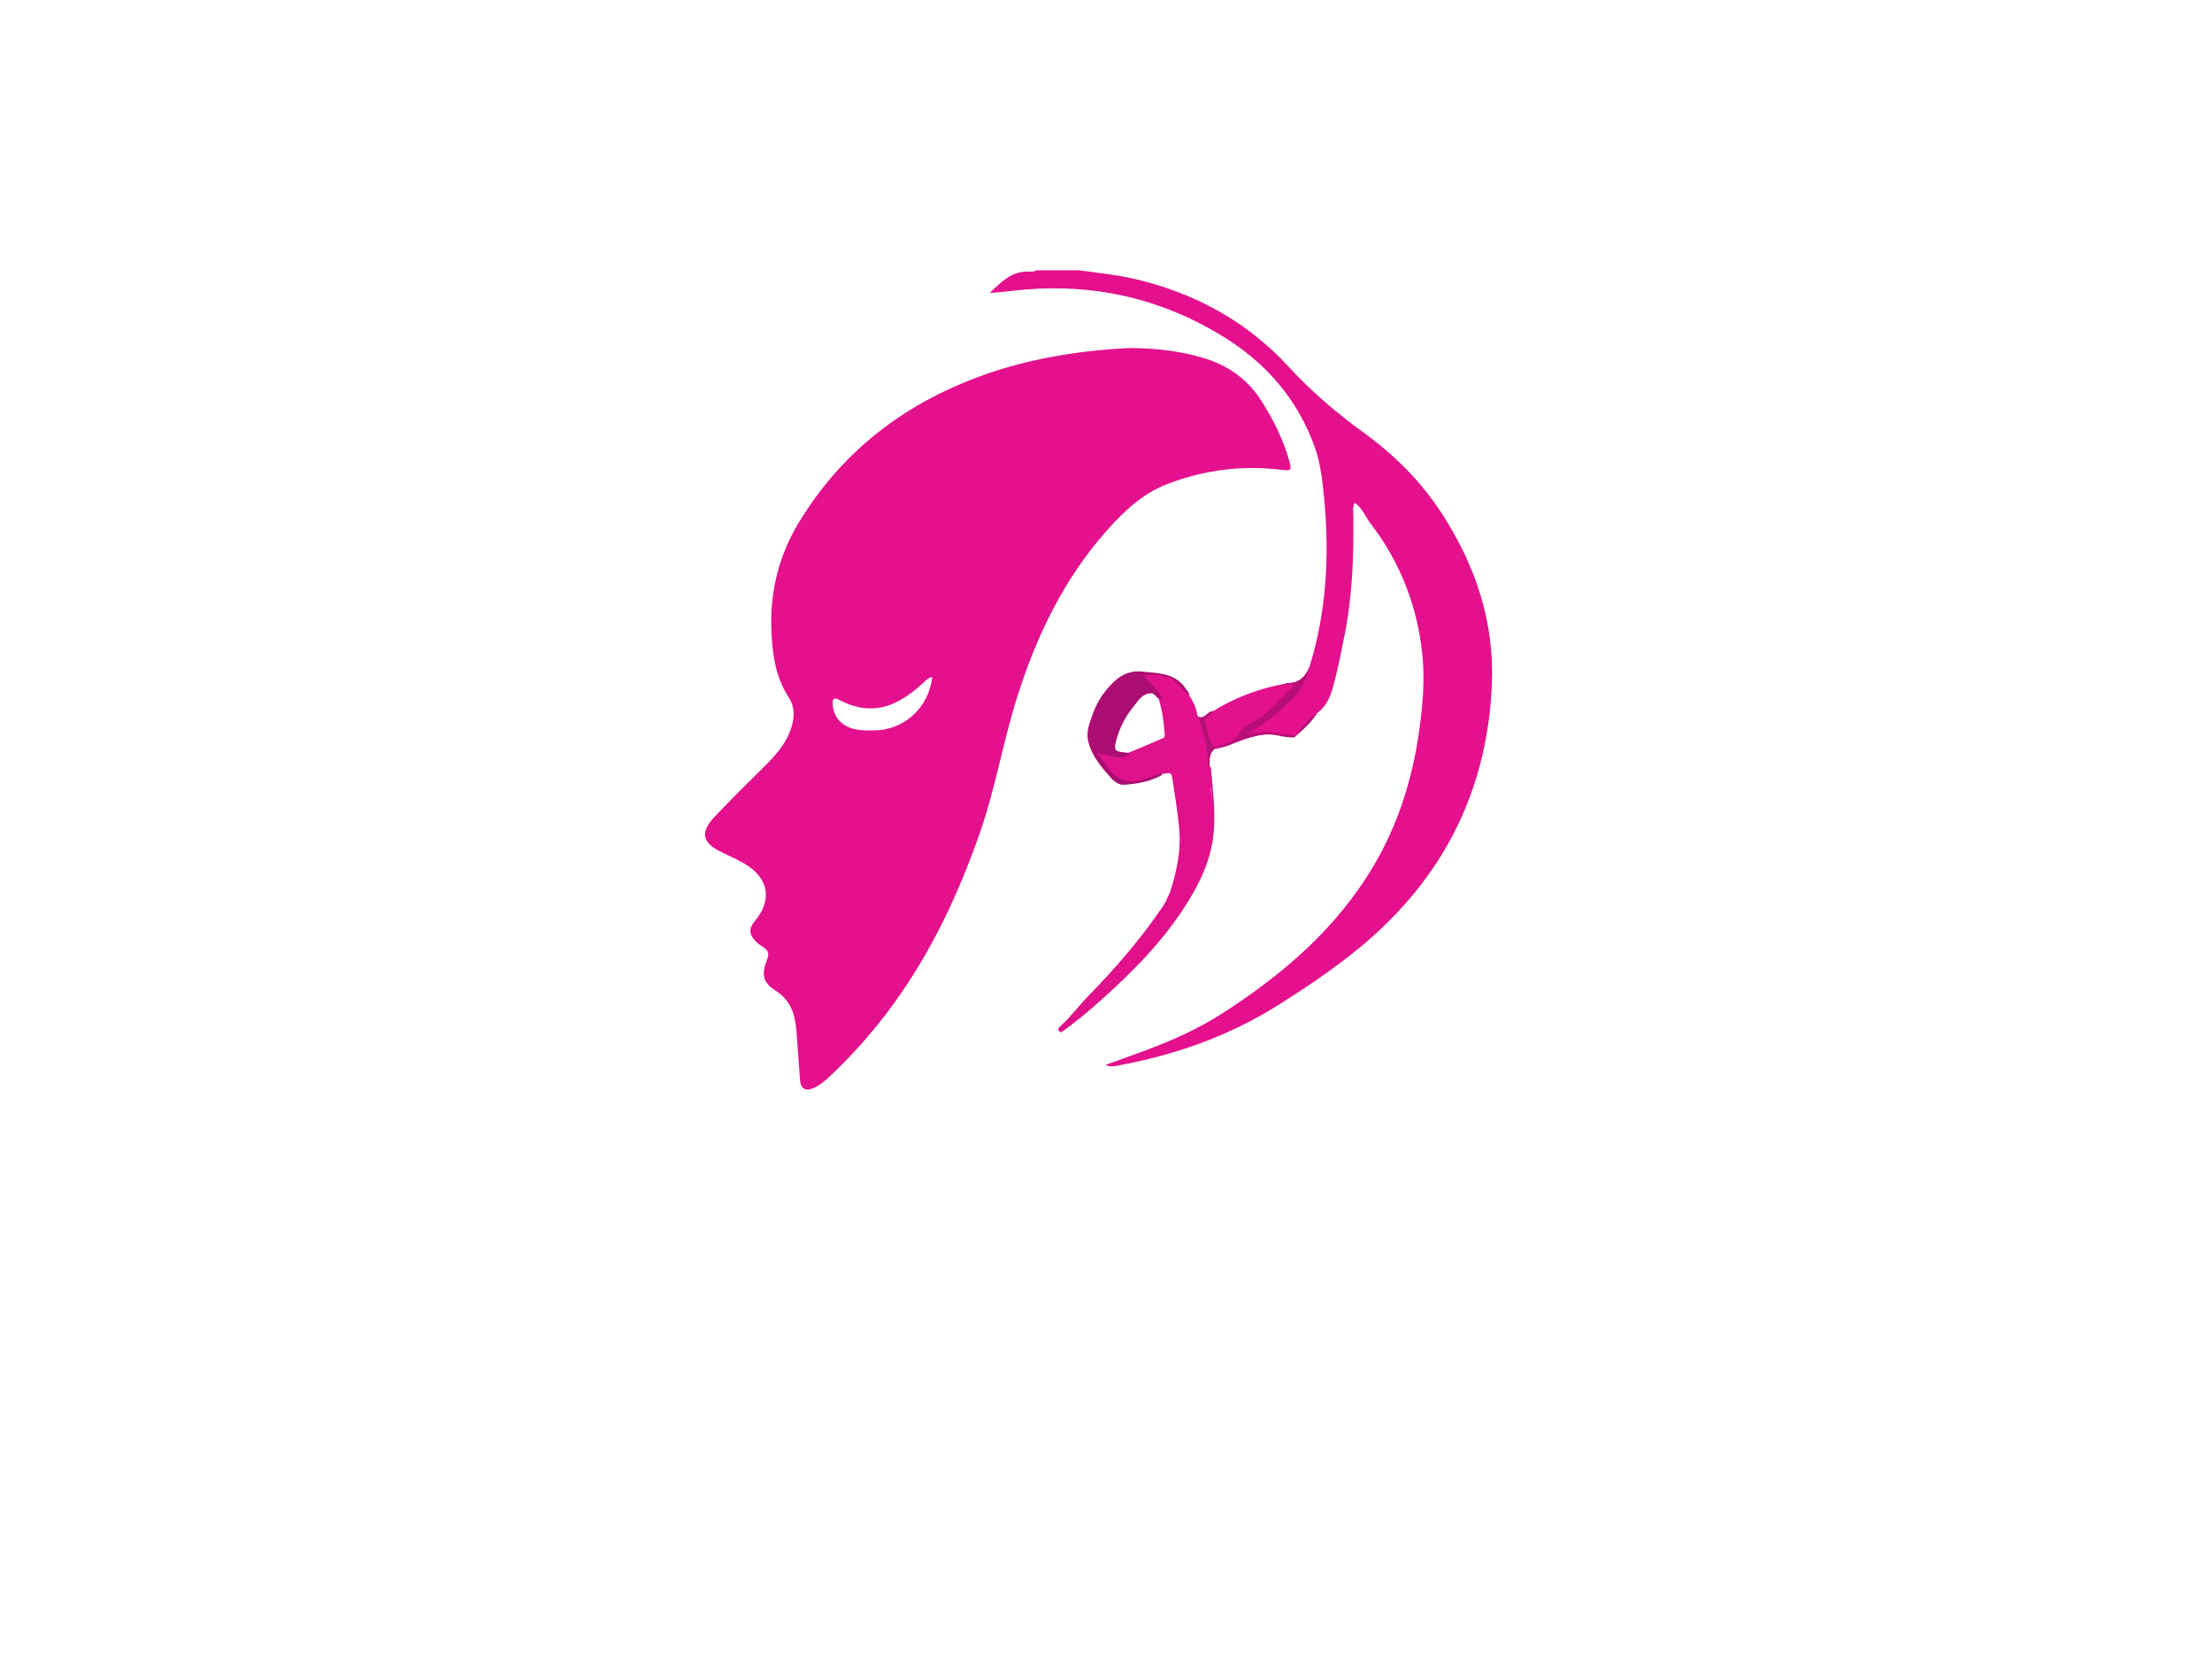
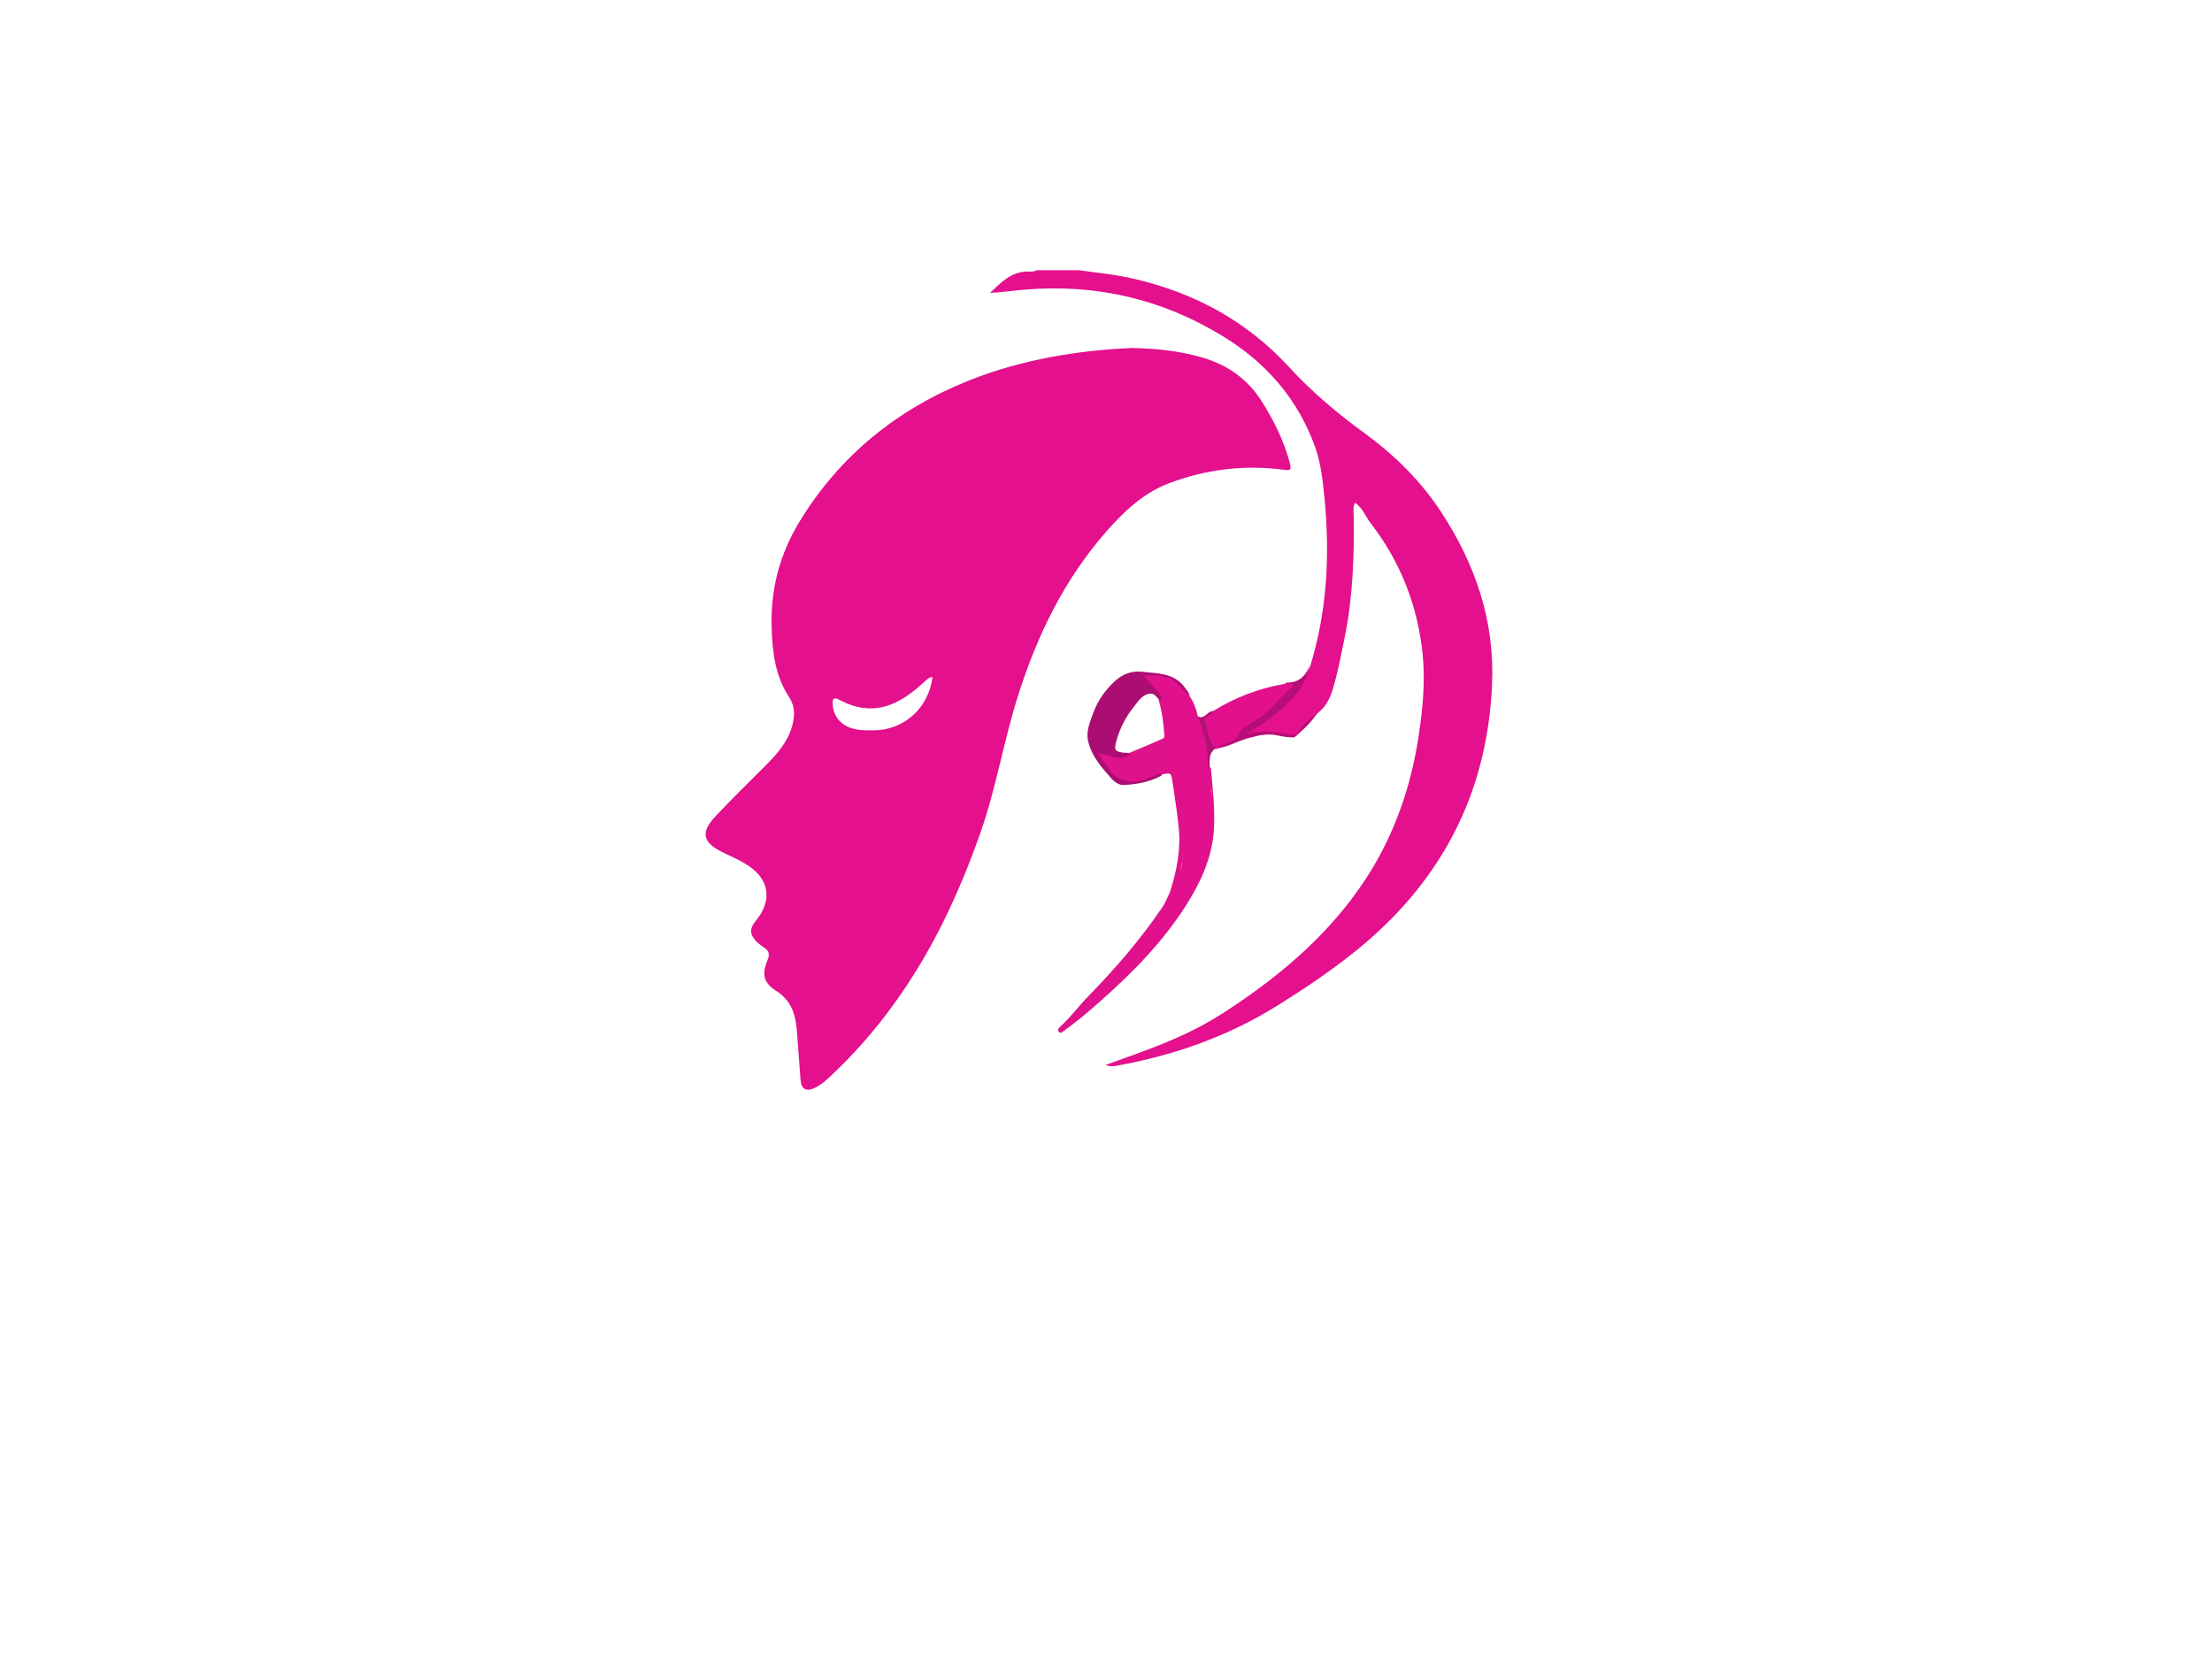
<svg xmlns="http://www.w3.org/2000/svg" version="1.1" id="Layer_1" x="0px" y="0px" viewBox="0 0 1024 768" style="enable-background:new 0 0 1024 768;" xml:space="preserve">
  <style type="text/css">
- 	.st0{fill:#FEFEFE;}
- 	.st1{fill:#E4108D;}
- 	.st2{fill:#E3108D;}
- 	.st3{fill:#DF118B;}
- 	.st4{fill:#AB0D72;}
- 	.st5{fill:#E3108E;}
- 	.st6{fill:#B70D77;}
- 	.st7{fill:#B31174;}
+ 	.st0{fill:#E4108D;}
+ 	.st1{fill:#E3108D;}
+ 	.st2{fill:#DF118B;}
+ 	.st3{fill:#AB0D72;}
+ 	.st4{fill:#E3108E;}
+ 	.st5{fill:#B70D77;}
+ 	.st6{fill:#B31174;}
</style>
-   <path class="st0" d="M479.81,125.12C364.54,125.08,249.27,125.04,134,125c-44.64-0.01-89.28,0-133.93,0c0.17-0.25-0.4-0.83,0.4-0.81  c1.07,0.03,2.13,0.01,3.2,0.01c338.88,0,677.77,0,1016.65,0.05c1.17,0,2.71-0.92,3.6,0.75c-169.49,0-338.97,0-508.46,0.01  c-5.33,0-10.66,0.07-15.99,0.11c-4.64,2.35-9.6,0.76-14.4,1.13C483.28,126.4,481.34,126.5,479.81,125.12z" />
-   <path class="st1" d="M479.81,125.12c6.56,0,13.11,0,19.67,0c8.55,1.18,17.14,2.01,25.57,3.96c28.02,6.47,52.28,19.73,71.7,40.91  c10.59,11.54,22.33,21.44,34.95,30.61c13.85,10.06,25.96,22.15,35.37,36.51c15.89,24.27,24.87,50.73,23.55,80.1  c-2.3,51.2-24.3,92.24-64.32,124c-11.06,8.78-22.73,16.62-34.68,24.13c-22.97,14.44-47.98,23.19-74.53,28  c-1.54,0.28-3.09,0.63-5.37-0.34c6.72-2.44,12.87-4.61,18.98-6.9c12.25-4.57,24.2-9.93,35.17-16.99  c28.11-18.09,53.13-39.47,70.28-68.77c11.03-18.85,17.52-39.27,20.64-60.79c1.75-12.1,2.94-24.25,1.66-36.52  c-2.33-22.5-10.23-42.78-24.02-60.73c-2.39-3.11-3.71-7.04-7.3-9.62c-1.11,2.14-0.66,4.26-0.64,6.26  c0.21,18.63-0.4,37.21-4.14,55.54c-1.7,8.32-3.2,16.69-5.65,24.84c-1.28,4.27-3.26,8.12-6.97,10.85c-3.12,3.57-6.88,6.55-9.69,10.4  l0.03-0.02c-2.05,1.13-4.16,0.63-6.21,0.13c-4.36-1.06-8.67-1.08-12.98,0.19c-0.51,0.15-1.02,0.32-1.55,0.37  c-1.2,0.12-2.67,0.37-3.22-0.88c-0.6-1.37,0.77-2.14,1.76-2.7c4.5-2.57,8.95-5.18,12.93-8.54c6.77-5.73,12.42-12.25,15.49-20.71  c7.77-25.28,9.21-51.11,6.73-77.27c-0.78-8.2-1.59-16.41-4.41-24.25c-8.07-22.4-22.8-39.19-43.06-51.52  c-27.78-16.9-57.84-23.91-90.19-21.4c-5.69,0.44-11.35,1.33-17.2,1.65c4.99-4.68,9.65-9.85,17.37-9.9  C476.96,125.74,478.48,125.98,479.81,125.12z" />
-   <path class="st2" d="M550.58,322.06c2.03,2.88,3.22,6.1,3.9,9.52c4.9,6.94,5.56,14.89,5.51,23.01c-0.78,7.91,1.99,15.52,1.75,23.48  c-0.38,12.69-4.18,24.15-10.13,35.13c-1.9,3.51-4.38,6.63-6.43,10.03c-0.66,1.1-1.42,2.53-3.03,2.09c-1.51-0.41-1.61-1.98-1.9-3.25  c-0.56-2.47,0.6-4.48,2.07-6.21c1.71-2,3-3.95,2.44-6.77c-0.26-1.28,0.15-2.77,0.7-3.88c2.76-5.58,0.96-11.76,2.59-17.61  c1.26-4.5-0.06-9.67-1.44-14.42c-1.52-5.21-2.07-10.58-2.83-15.93c-0.6-4.24-0.07-8.8-2.29-12.79c-0.39-0.7-0.82-1.72-0.33-2.28  c2.4-2.73,1.06-4.98-0.61-7.32c-0.54-0.75-0.79-1.74-0.71-2.67c0.37-4.77-2.22-8.57-4.03-12.62c-0.27-0.61-0.57-1.2-0.8-1.82  c-1.53-4.24-1.01-4.97,3.72-5.15C544.65,313.3,547.37,317.99,550.58,322.06z" />
-   <path class="st3" d="M539.22,313.36c-4.97,0.12-5.37,0.89-2.73,5.56c2.37,4.19,4.79,8.31,4.37,13.45c-0.18,2.13,1.37,3.65,2.82,5.07  c1.08,1.06,1.74,2.68,0.18,3.31c-3.1,1.24-2.09,2.63-0.77,4.43c0.71,0.97,0.94,2.16,0.92,3.4c-0.11,7.34,1.81,14.45,2.5,21.71  c0.18,1.89,1.13,3.72,1.69,5.57c1.6,5.3,0.63,10.27,0.11,15.56c-0.59,5.92-2.3,11.81-2.21,17.52c0.07,3.89-1.81,5.55-3.27,8.04  c-0.47,0.8-1.03,1.55-1.49,2.35c-1.11,1.92-0.17,4.51,0.8,5.07c1.74,1.01,1.99-1.51,2.91-2.64c3.19-3.92,5.5-8.3,7.87-12.72  c7.11-13.28,8.84-27.49,7.87-42.23c-0.03-0.53,0.11-1.3-0.18-1.54c-3.65-3.06-1.7-6.83-1.4-10.38c0.26-0.27,0.57-0.34,0.92-0.19  c0.21,0.28,0.37,0.59,0.47,0.92c0.82,9.64,2.05,19.21,1.32,28.98c-0.95,12.65-6.09,23.53-12.67,33.95  c-10.67,16.9-24.51,30.99-39.35,44.24c-6,5.36-12.09,10.53-18.68,15.13c-2.41-1.04-0.91-2.35-0.01-3.17  c4.64-4.2,8.29-9.29,12.65-13.74c12.54-12.8,24.22-26.32,34.29-41.17c1.13-1.66,2.02-3.38,2.7-5.25c0.23-0.41,0.45-0.81,0.68-1.22  c3.41-10.37,5.55-20.9,4.14-31.88c-0.64-6.55-1.78-13.04-2.72-19.56c-0.65-4.44-0.58-4.5-5.24-3.52c-2.54,0.74-4.94,1.85-7.42,2.77  c-6.43,2.38-14.74,1.42-18.29-5.47c-0.95-1.84-2.73-3.23-3.67-5.15c-0.79-1.61-0.39-2.56,1.55-2.5c1.33,0.04,2.75,0,3.91,0.6  c3.02,1.56,5.88,1.03,8.76-0.24c5.18-2.17,10.39-4.29,15.52-6.57c1.7-0.53,1.04-1.9,0.98-2.97c-0.28-5.1-1.13-10.12-2.52-15.05  c-0.65-3.52-3.69-5.32-5.67-7.88c-0.78-1-2.47-1.88-1.84-3.22c0.71-1.52,2.73-1.22,3.95-0.81  C535.01,312.62,537.61,310.93,539.22,313.36z" />
-   <path class="st4" d="M523.13,349.16c-4.57,3.37-9.01,0.21-13.51-0.28c-0.25-0.03-0.51-0.05-1.64-0.15  c4.5,4.89,6.13,11.42,13.55,12.77c4.15,0.75,7.56-0.52,11.15-1.81c1.61-0.58,3.03-1.69,4.85-1.72c0.38,0.31,0.4,0.64,0.06,0.99  c-5.48,2.98-11.53,3.99-17.59,4.34c-1.67,0.1-4.01-1.26-5.51-2.96c-4.48-5.09-9-10.13-10.69-16.99c-1.16-4.71,0.67-8.92,2.19-13.11  c1.5-4.12,3.7-7.97,6.56-11.32c4.24-4.97,8.78-8.8,16.29-8.01c7.51,0.79,15.03,0.57,19.94,7.7c0.75,1.08,1.82,1.98,1.78,3.45  c-1.97-2.02-3.95-4.03-5.92-6.05c-1.5-1.54-3.16-2.73-5.44-2.65c-3.01-1.68-6.25-0.37-10-0.95c2.55,2.91,4.68,5.41,6.89,7.84  c0.94,1.03,1.71,2.04,1.38,3.53c-2.13-0.04-2.56-2.92-4.76-2.84c-4.04,0.23-5.76,3.46-7.92,6.09c-3.85,4.68-6.55,10-8.08,15.83  c-1.16,4.41-0.62,5,3.83,5.46C521.48,348.41,522.43,348.41,523.13,349.16z" />
-   <path class="st5" d="M561.54,329.21c10.34-6.42,21.55-10.57,33.51-12.73c0.36-0.19,0.75-0.34,1.14-0.28c1,0.14,2.35-0.57,2.95,0.52  c0.69,1.25-0.32,2.27-1.21,3.07c-3.37,3.02-6.38,6.4-9.58,9.59c-1.97,1.97-4.17,3.67-6.59,5.13c-3.29,1.97-6.34,4.13-8.63,7.49  c-2.09,3.07-6.17,3.36-9.51,4.57c-0.41,0.1-0.82,0.12-1.24,0.09c-1.79-0.4-2.55-1.76-3.07-3.32c-0.5-1.51-0.53-3.22-1.24-4.58  C555.71,334.2,557.49,331.34,561.54,329.21z" />
-   <path class="st6" d="M599.1,341.41c-2.37-0.08-4.69-0.26-7.03-0.82c-8.47-2.04-15.92,1.71-23.49,4.5c-1.77,0.65-3.47,1.19-5.36,1.05  c0.86-1.19,2.32-1.12,3.51-1.62c2.72-1.14,5.45-1.81,6.97-5.07c1.34-2.86,4.69-4.22,7.41-5.76c7.17-4.08,11.4-11.17,18.04-16.25  c-1.55-1.26-2.96-0.55-4.11-0.96c0.09-0.09,0.19-0.26,0.28-0.25c5.67,0.22,9.01-2.8,10.96-7.78c-1.19,5.17-3.22,9.91-6.87,13.87  c-6.59,7.14-14.06,13.11-22.91,17.82c8.02-2.32,15.78-0.81,23.55,0.47C599.75,340.86,599.43,341.13,599.1,341.41z" />
-   <path class="st7" d="M563.23,346.16c-3.67,1.98-3.23,5.49-3.32,8.82c-0.23-0.05-0.47-0.08-0.7-0.1c0.06-8.09-1.86-15.78-4.72-23.28  c3.2,1.7,4.39-2.52,7.06-2.38c-0.33,1.27-1.36,1.91-2.37,2.55c-0.69,0.44-1.67,1.06-1.4,1.75c1.61,4.06,1.15,8.85,4.32,12.34  C562.31,346.09,562.84,346.06,563.23,346.16z" />
-   <path class="st6" d="M600.05,340.61c2.16-4.46,5.87-7.49,9.69-10.4C607.13,334.25,603.66,337.49,600.05,340.61z" />
-   <path class="st1" d="M596.9,213.57c-2.79-10.09-7.43-19.32-13.04-28.1c-6.46-10.11-15.61-16.47-27.05-19.85  c-10.3-3.04-20.83-4.32-33.06-4.53c-24.71,1.12-50.37,5.17-74.91,14.94c-33.4,13.29-60.04,34.7-78.84,65.52  c-9.12,14.95-13.38,31.24-12.94,48.64c0.29,11.47,1.6,22.76,8.16,32.83c3.12,4.78,2.54,10.15,0.56,15.37  c-2.52,6.66-7.17,11.73-12.12,16.63c-7.65,7.58-15.33,15.14-22.74,22.96c-6.98,7.37-5.94,12.12,3.16,16.56  c3.59,1.75,7.28,3.33,10.7,5.36c11.1,6.58,12.83,16.71,4.68,26.45c-2.8,3.35-2.83,5.97,0.13,9.17c1.07,1.15,2.41,2.1,3.74,2.96  c2.23,1.42,2.9,2.96,1.81,5.65c-2.75,6.82-2.14,10.65,3.94,14.51c7.13,4.52,8.99,11.04,9.59,18.54c0.6,7.55,1.13,15.11,1.67,22.66  c0.3,4.21,2.56,5.59,6.42,3.8c2.56-1.18,4.75-2.95,6.8-4.85c11.11-10.34,21.07-21.65,30.01-33.95  c17.62-24.22,30.13-50.97,39.96-79.06c7.25-20.72,10.8-42.46,17.44-63.39c8.91-28.1,21.37-54.01,41-76.32  c8.28-9.4,17.07-17.76,29.04-22.25c17.02-6.39,34.53-8.55,52.57-6.3C597.7,218.02,598.01,217.6,596.9,213.57z M404.55,338.14  c-3.58,0.03-7.12,0.07-10.62-1.09c-4.91-1.63-8.16-5.75-8.44-10.88c-0.16-2.9,0.48-3.52,3.27-2.04c8.16,4.32,16.69,5.26,25.26,1.34  c5.09-2.32,9.5-5.78,13.61-9.59c1.13-1.05,2.2-2.21,3.95-2.43C429.86,327.76,418.53,338.03,404.55,338.14z" />
-   <path class="st2" d="M530.4,436.78c1.27,0.08,1.6,0.76,1.27,1.62c-0.33,0.85-0.78,1.72-1.41,2.36c-4.43,4.5-8.91,8.96-13.39,13.4  c-0.72,0.72-1.68,1.89-2.65,0.88c-1.09-1.14,0.49-1.81,1.12-2.47c4.12-4.4,7.37-9.58,12.09-13.45  C528.43,438.28,529.48,437.5,530.4,436.78z" />
-   <path class="st2" d="M540.65,426.64c-0.09,0.25-0.11,0.61-0.28,0.72c-2.6,1.6-3.48,4.24-4.51,6.9c-0.37,0.95-1.55,2.62-3.08,1.37  c-1.26-1.03-1.29-2.95-0.26-3.95c1.89-1.83,3.67-3.55,4.24-6.27c0.23-1.08,1.31-1.18,2.28-0.72  C539.87,425.09,540.81,425.42,540.65,426.64z" />
-   <path class="st2" d="M510.01,460.24c-1.12,1.05-2.24,2.11-3.36,3.16C506.28,460.85,507.9,460.24,510.01,460.24z" />
+   <path class="st0" d="M479.8,125.1c6.6,0,13.1,0,19.7,0c8.5,1.2,17.1,2,25.6,4c28,6.5,52.3,19.7,71.7,40.9  c10.6,11.5,22.3,21.4,35,30.6c13.8,10.1,26,22.1,35.4,36.5c15.9,24.3,24.9,50.7,23.5,80.1c-2.3,51.2-24.3,92.2-64.3,124  c-11.1,8.8-22.7,16.6-34.7,24.1c-23,14.4-48,23.2-74.5,28c-1.5,0.3-3.1,0.6-5.4-0.3c6.7-2.4,12.9-4.6,19-6.9  c12.3-4.6,24.2-9.9,35.2-17c28.1-18.1,53.1-39.5,70.3-68.8c11-18.9,17.5-39.3,20.6-60.8c1.8-12.1,2.9-24.3,1.7-36.5  c-2.3-22.5-10.2-42.8-24-60.7c-2.4-3.1-3.7-7-7.3-9.6c-1.1,2.1-0.7,4.3-0.6,6.3c0.2,18.6-0.4,37.2-4.1,55.5  c-1.7,8.3-3.2,16.7-5.7,24.8c-1.3,4.3-3.3,8.1-7,10.9c-3.1,3.6-6.9,6.5-9.7,10.4l0,0c-2,1.1-4.2,0.6-6.2,0.1  c-4.4-1.1-8.7-1.1-13,0.2c-0.5,0.1-1,0.3-1.5,0.4c-1.2,0.1-2.7,0.4-3.2-0.9c-0.6-1.4,0.8-2.1,1.8-2.7c4.5-2.6,9-5.2,12.9-8.5  c6.8-5.7,12.4-12.3,15.5-20.7c7.8-25.3,9.2-51.1,6.7-77.3c-0.8-8.2-1.6-16.4-4.4-24.3c-8.1-22.4-22.8-39.2-43.1-51.5  c-27.8-16.9-57.8-23.9-90.2-21.4c-5.7,0.4-11.4,1.3-17.2,1.6c5-4.7,9.6-9.8,17.4-9.9C477,125.7,478.5,126,479.8,125.1z" />
+   <path class="st1" d="M550.6,322.1c2,2.9,3.2,6.1,3.9,9.5c4.9,6.9,5.6,14.9,5.5,23c-0.8,7.9,2,15.5,1.8,23.5  c-0.4,12.7-4.2,24.1-10.1,35.1c-1.9,3.5-4.4,6.6-6.4,10c-0.7,1.1-1.4,2.5-3,2.1c-1.5-0.4-1.6-2-1.9-3.3c-0.6-2.5,0.6-4.5,2.1-6.2  c1.7-2,3-4,2.4-6.8c-0.3-1.3,0.2-2.8,0.7-3.9c2.8-5.6,1-11.8,2.6-17.6c1.3-4.5-0.1-9.7-1.4-14.4c-1.5-5.2-2.1-10.6-2.8-15.9  c-0.6-4.2-0.1-8.8-2.3-12.8c-0.4-0.7-0.8-1.7-0.3-2.3c2.4-2.7,1.1-5-0.6-7.3c-0.5-0.8-0.8-1.7-0.7-2.7c0.4-4.8-2.2-8.6-4-12.6  c-0.3-0.6-0.6-1.2-0.8-1.8c-1.5-4.2-1-5,3.7-5.1C544.7,313.3,547.4,318,550.6,322.1z" />
+   <path class="st2" d="M539.2,313.4c-5,0.1-5.4,0.9-2.7,5.6c2.4,4.2,4.8,8.3,4.4,13.5c-0.2,2.1,1.4,3.6,2.8,5.1  c1.1,1.1,1.7,2.7,0.2,3.3c-3.1,1.2-2.1,2.6-0.8,4.4c0.7,1,0.9,2.2,0.9,3.4c-0.1,7.3,1.8,14.5,2.5,21.7c0.2,1.9,1.1,3.7,1.7,5.6  c1.6,5.3,0.6,10.3,0.1,15.6c-0.6,5.9-2.3,11.8-2.2,17.5c0.1,3.9-1.8,5.5-3.3,8c-0.5,0.8-1,1.5-1.5,2.4c-1.1,1.9-0.2,4.5,0.8,5.1  c1.7,1,2-1.5,2.9-2.6c3.2-3.9,5.5-8.3,7.9-12.7c7.1-13.3,8.8-27.5,7.9-42.2c0-0.5,0.1-1.3-0.2-1.5c-3.7-3.1-1.7-6.8-1.4-10.4  c0.3-0.3,0.6-0.3,0.9-0.2c0.2,0.3,0.4,0.6,0.5,0.9c0.8,9.6,2,19.2,1.3,29c-1,12.6-6.1,23.5-12.7,34c-10.7,16.9-24.5,31-39.4,44.2  c-6,5.4-12.1,10.5-18.7,15.1c-2.4-1-0.9-2.4,0-3.2c4.6-4.2,8.3-9.3,12.6-13.7c12.5-12.8,24.2-26.3,34.3-41.2c1.1-1.7,2-3.4,2.7-5.3  c0.2-0.4,0.5-0.8,0.7-1.2c3.4-10.4,5.5-20.9,4.1-31.9c-0.6-6.5-1.8-13-2.7-19.6c-0.7-4.4-0.6-4.5-5.2-3.5c-2.5,0.7-4.9,1.9-7.4,2.8  c-6.4,2.4-14.7,1.4-18.3-5.5c-1-1.8-2.7-3.2-3.7-5.1c-0.8-1.6-0.4-2.6,1.5-2.5c1.3,0,2.8,0,3.9,0.6c3,1.6,5.9,1,8.8-0.2  c5.2-2.2,10.4-4.3,15.5-6.6c1.7-0.5,1-1.9,1-3c-0.3-5.1-1.1-10.1-2.5-15c-0.7-3.5-3.7-5.3-5.7-7.9c-0.8-1-2.5-1.9-1.8-3.2  c0.7-1.5,2.7-1.2,4-0.8C535,312.6,537.6,310.9,539.2,313.4z" />
+   <path class="st3" d="M523.1,349.2c-4.6,3.4-9,0.2-13.5-0.3c-0.3,0-0.5,0-1.6-0.1c4.5,4.9,6.1,11.4,13.5,12.8  c4.2,0.8,7.6-0.5,11.2-1.8c1.6-0.6,3-1.7,4.8-1.7c0.4,0.3,0.4,0.6,0.1,1c-5.5,3-11.5,4-17.6,4.3c-1.7,0.1-4-1.3-5.5-3  c-4.5-5.1-9-10.1-10.7-17c-1.2-4.7,0.7-8.9,2.2-13.1c1.5-4.1,3.7-8,6.6-11.3c4.2-5,8.8-8.8,16.3-8c7.5,0.8,15,0.6,19.9,7.7  c0.8,1.1,1.8,2,1.8,3.5c-2-2-4-4-5.9-6c-1.5-1.5-3.2-2.7-5.4-2.6c-3-1.7-6.3-0.4-10-1c2.5,2.9,4.7,5.4,6.9,7.8c0.9,1,1.7,2,1.4,3.5  c-2.1,0-2.6-2.9-4.8-2.8c-4,0.2-5.8,3.5-7.9,6.1c-3.8,4.7-6.5,10-8.1,15.8c-1.2,4.4-0.6,5,3.8,5.5  C521.5,348.4,522.4,348.4,523.1,349.2z" />
+   <path class="st4" d="M561.5,329.2c10.3-6.4,21.5-10.6,33.5-12.7c0.4-0.2,0.8-0.3,1.1-0.3c1,0.1,2.3-0.6,3,0.5  c0.7,1.3-0.3,2.3-1.2,3.1c-3.4,3-6.4,6.4-9.6,9.6c-2,2-4.2,3.7-6.6,5.1c-3.3,2-6.3,4.1-8.6,7.5c-2.1,3.1-6.2,3.4-9.5,4.6  c-0.4,0.1-0.8,0.1-1.2,0.1c-1.8-0.4-2.5-1.8-3.1-3.3c-0.5-1.5-0.5-3.2-1.2-4.6C555.7,334.2,557.5,331.3,561.5,329.2z" />
+   <path class="st5" d="M599.1,341.4c-2.4-0.1-4.7-0.3-7-0.8c-8.5-2-15.9,1.7-23.5,4.5c-1.8,0.6-3.5,1.2-5.4,1c0.9-1.2,2.3-1.1,3.5-1.6  c2.7-1.1,5.5-1.8,7-5.1c1.3-2.9,4.7-4.2,7.4-5.8c7.2-4.1,11.4-11.2,18-16.3c-1.5-1.3-3-0.5-4.1-1c0.1-0.1,0.2-0.3,0.3-0.3  c5.7,0.2,9-2.8,11-7.8c-1.2,5.2-3.2,9.9-6.9,13.9c-6.6,7.1-14.1,13.1-22.9,17.8c8-2.3,15.8-0.8,23.5,0.5  C599.8,340.9,599.4,341.1,599.1,341.4z" />
+   <path class="st6" d="M563.2,346.2c-3.7,2-3.2,5.5-3.3,8.8c-0.2,0-0.5-0.1-0.7-0.1c0.1-8.1-1.9-15.8-4.7-23.3  c3.2,1.7,4.4-2.5,7.1-2.4c-0.3,1.3-1.4,1.9-2.4,2.5c-0.7,0.4-1.7,1.1-1.4,1.8c1.6,4.1,1.2,8.9,4.3,12.3  C562.3,346.1,562.8,346.1,563.2,346.2z" />
+   <path class="st5" d="M600,340.6c2.2-4.5,5.9-7.5,9.7-10.4C607.1,334.3,603.7,337.5,600,340.6z" />
+   <path class="st0" d="M596.9,213.6c-2.8-10.1-7.4-19.3-13-28.1c-6.5-10.1-15.6-16.5-27-19.9c-10.3-3-20.8-4.3-33.1-4.5  c-24.7,1.1-50.4,5.2-74.9,14.9c-33.4,13.3-60,34.7-78.8,65.5c-9.1,15-13.4,31.2-12.9,48.6c0.3,11.5,1.6,22.8,8.2,32.8  c3.1,4.8,2.5,10.1,0.6,15.4c-2.5,6.7-7.2,11.7-12.1,16.6c-7.6,7.6-15.3,15.1-22.7,23c-7,7.4-5.9,12.1,3.2,16.6  c3.6,1.8,7.3,3.3,10.7,5.4c11.1,6.6,12.8,16.7,4.7,26.5c-2.8,3.4-2.8,6,0.1,9.2c1.1,1.1,2.4,2.1,3.7,3c2.2,1.4,2.9,3,1.8,5.6  c-2.8,6.8-2.1,10.6,3.9,14.5c7.1,4.5,9,11,9.6,18.5c0.6,7.5,1.1,15.1,1.7,22.7c0.3,4.2,2.6,5.6,6.4,3.8c2.6-1.2,4.8-3,6.8-4.9  c11.1-10.3,21.1-21.6,30-34c17.6-24.2,30.1-51,40-79.1c7.3-20.7,10.8-42.5,17.4-63.4c8.9-28.1,21.4-54,41-76.3  c8.3-9.4,17.1-17.8,29-22.3c17-6.4,34.5-8.6,52.6-6.3C597.7,218,598,217.6,596.9,213.6z M404.5,338.1c-3.6,0-7.1,0.1-10.6-1.1  c-4.9-1.6-8.2-5.8-8.4-10.9c-0.2-2.9,0.5-3.5,3.3-2c8.2,4.3,16.7,5.3,25.3,1.3c5.1-2.3,9.5-5.8,13.6-9.6c1.1-1,2.2-2.2,4-2.4  C429.9,327.8,418.5,338,404.5,338.1z" />
+   <path class="st1" d="M530.4,436.8c1.3,0.1,1.6,0.8,1.3,1.6c-0.3,0.9-0.8,1.7-1.4,2.4c-4.4,4.5-8.9,9-13.4,13.4  c-0.7,0.7-1.7,1.9-2.7,0.9c-1.1-1.1,0.5-1.8,1.1-2.5c4.1-4.4,7.4-9.6,12.1-13.5C528.4,438.3,529.5,437.5,530.4,436.8z" />
+   <path class="st1" d="M540.7,426.6c-0.1,0.3-0.1,0.6-0.3,0.7c-2.6,1.6-3.5,4.2-4.5,6.9c-0.4,1-1.5,2.6-3.1,1.4c-1.3-1-1.3-3-0.3-4  c1.9-1.8,3.7-3.5,4.2-6.3c0.2-1.1,1.3-1.2,2.3-0.7C539.9,425.1,540.8,425.4,540.7,426.6z" />
+   <path class="st1" d="M510,460.2c-1.1,1-2.2,2.1-3.4,3.2C506.3,460.9,507.9,460.2,510,460.2z" />
</svg>
